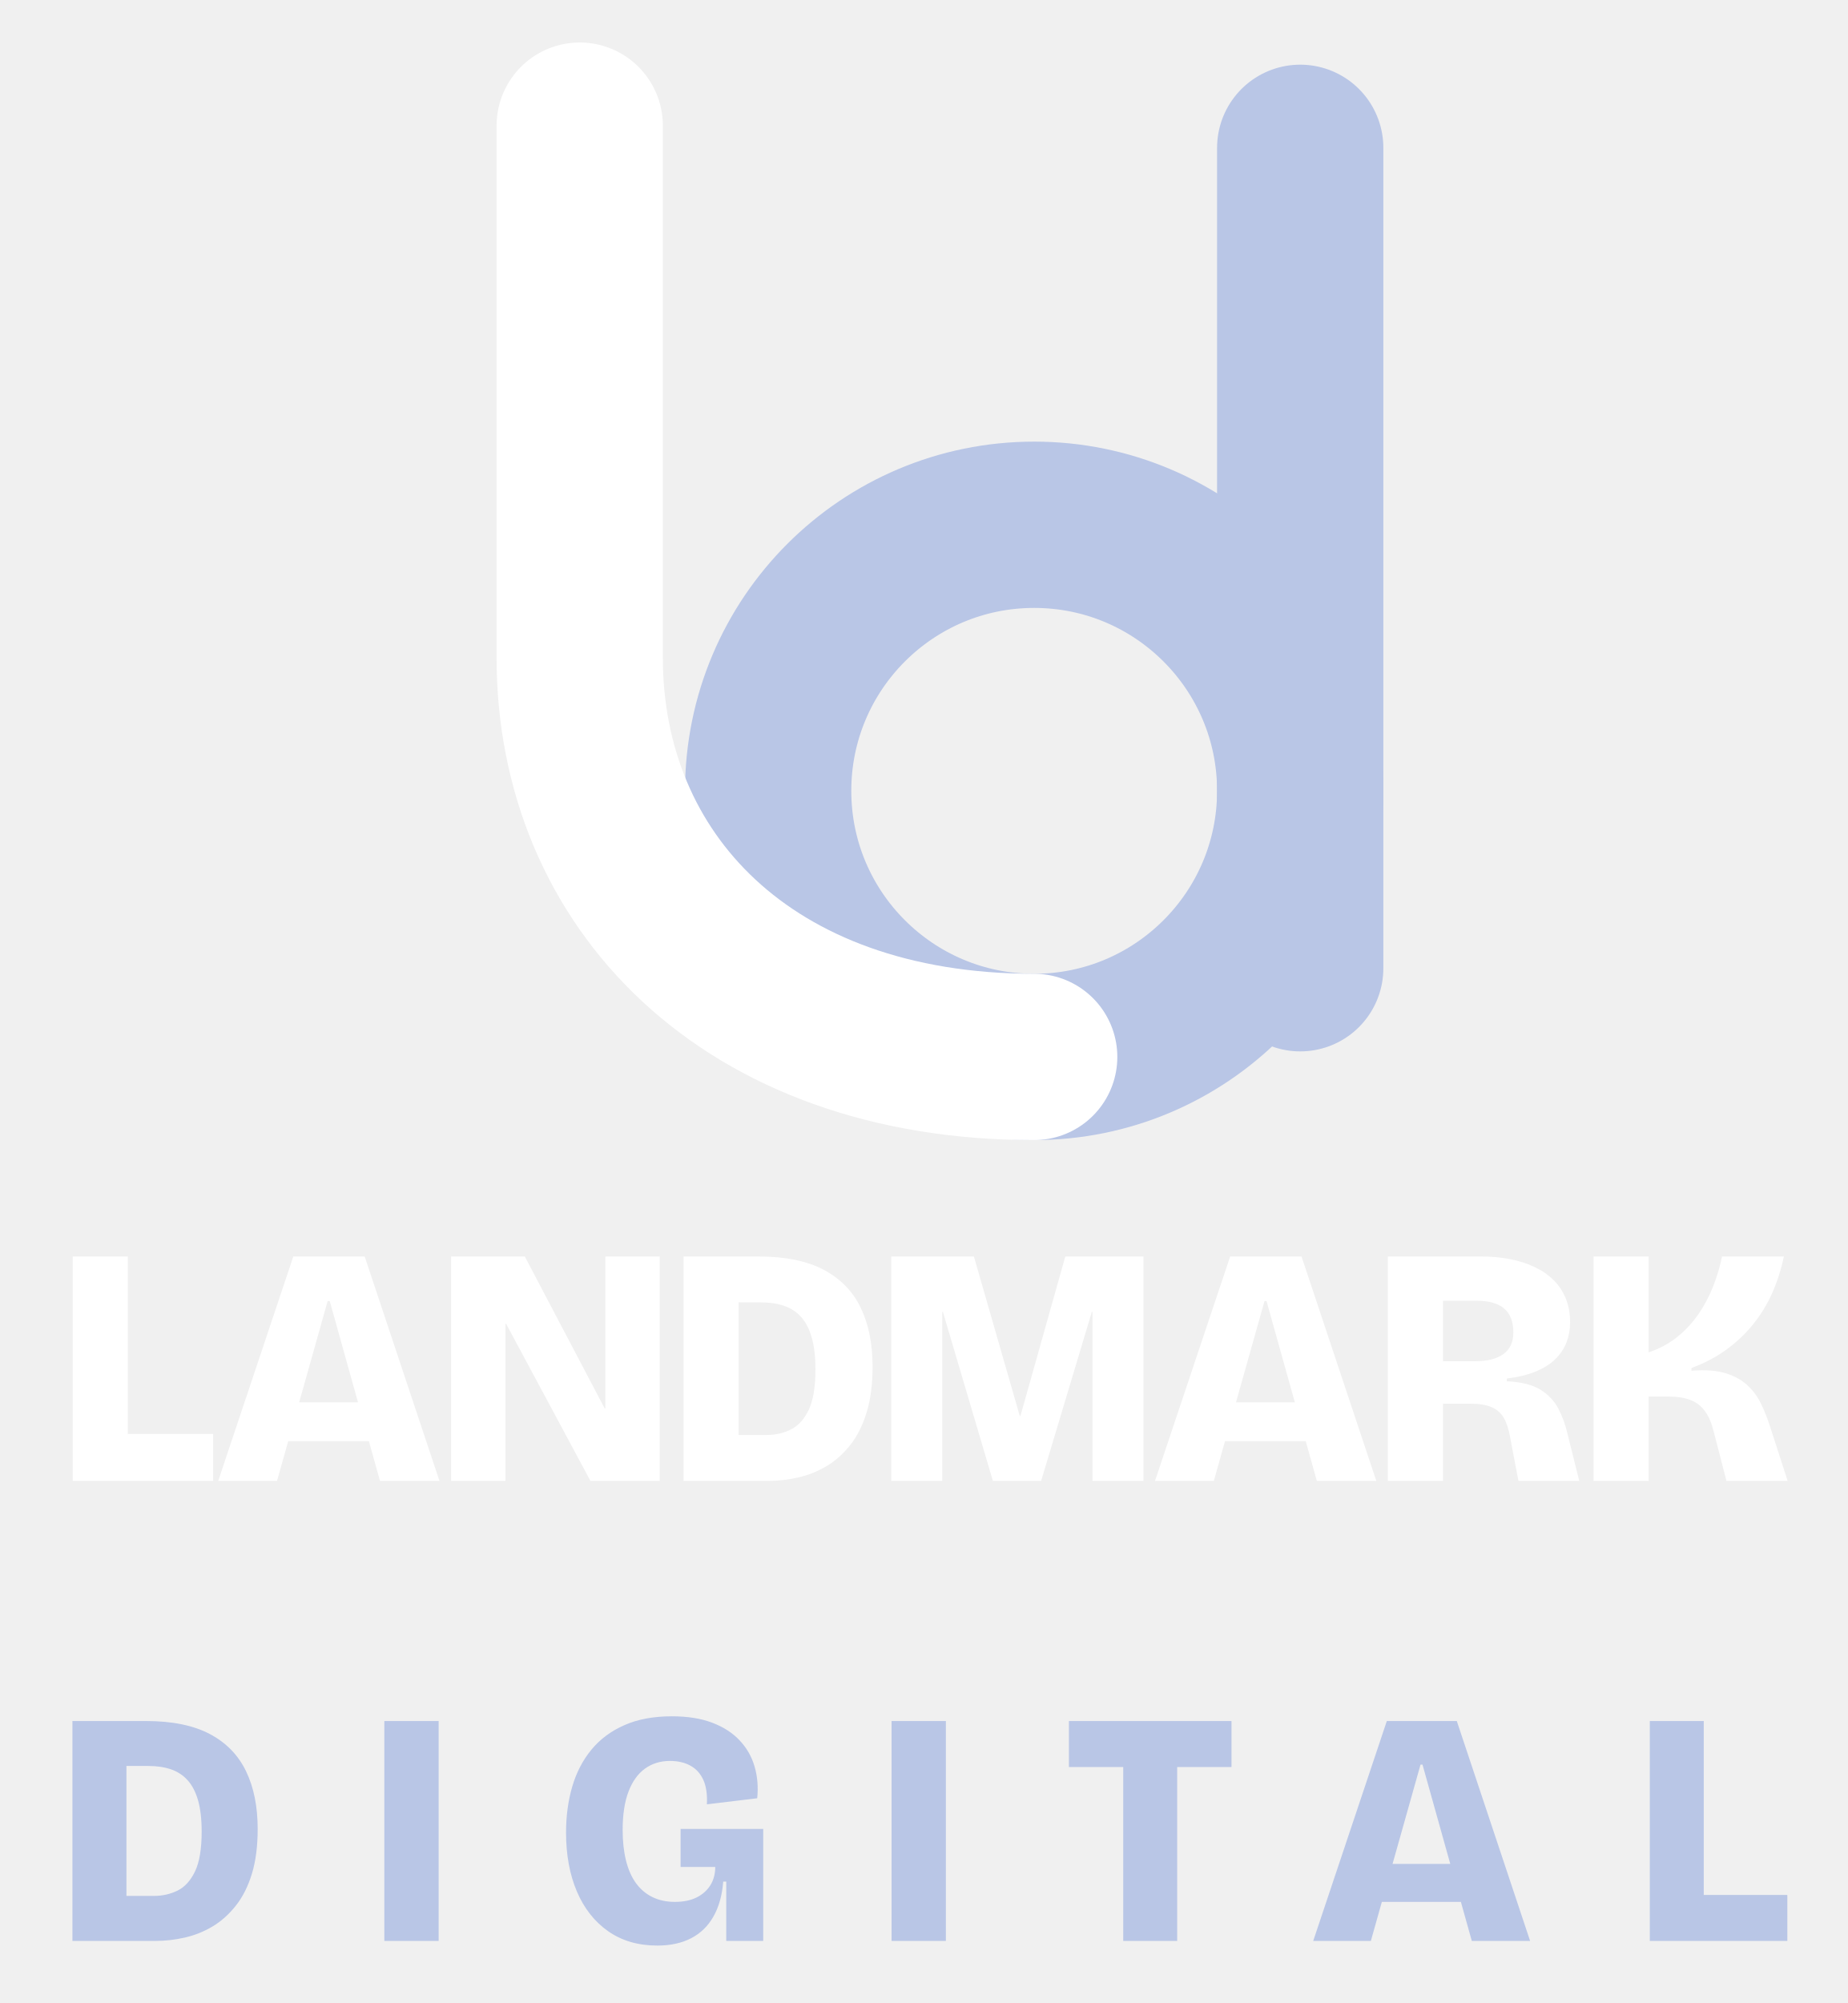
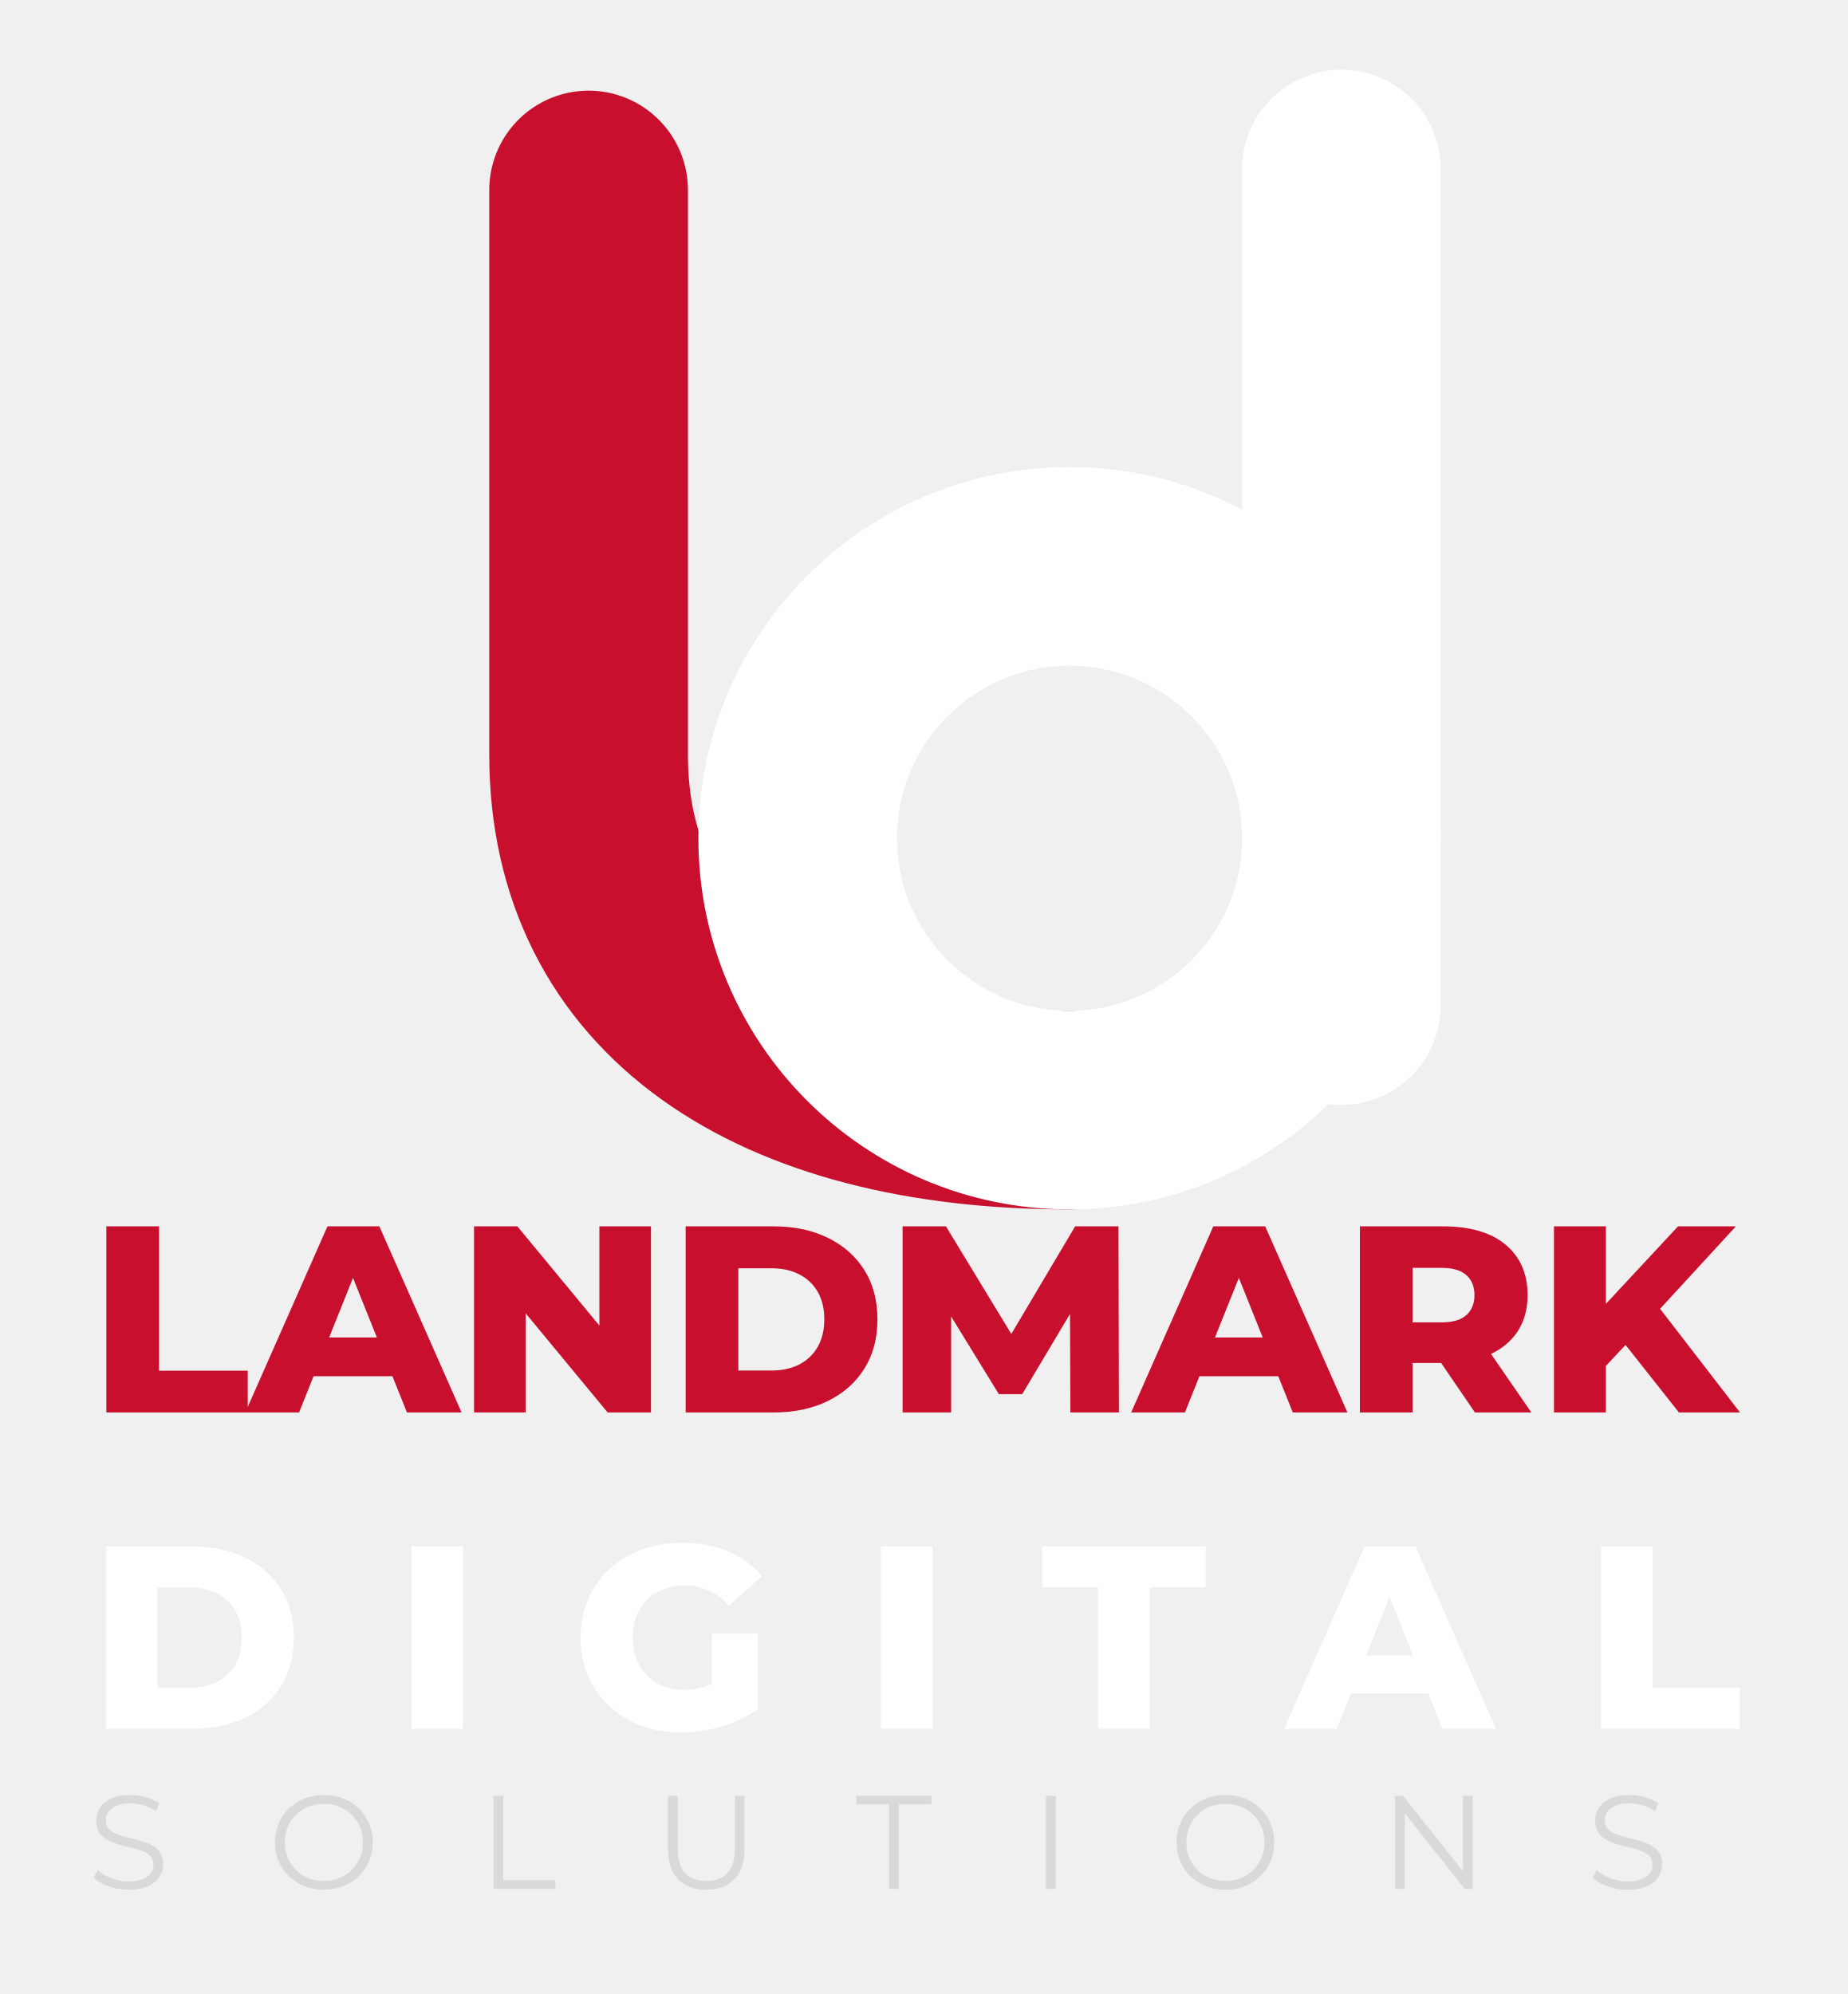
- <svg xmlns="http://www.w3.org/2000/svg" viewBox="0 0 250 271" width="250" height="271" role="img" aria-label="Landmark Digital">
-   <g transform="translate(8,8)">
-     <g transform="translate(41.95,0.00) scale(1.5)">
-       <path d="M84 8 V 82" fill="none" stroke="#B9C6E6" stroke-width="15" stroke-linecap="round" />
-       <circle cx="60" cy="66" r="24" fill="none" stroke="#B9C6E6" stroke-width="15" />
-       <path d="M19 6 V 54 C19 74 34 90 60 90" fill="none" stroke="#FFFFFF" stroke-width="15" stroke-linecap="round" stroke-linejoin="round" />
+ <svg xmlns="http://www.w3.org/2000/svg" viewBox="0 0 417 450" width="417" height="450" role="img" aria-label="Landmark Digital">
+   <g transform="translate(24,24)">
+     <g transform="translate(71.08,0.00) scale(2.3596)">
+       <path d="M16 8 V 62 C16 84 34 96 62 96" fill="none" stroke="#C8102E" stroke-width="19" stroke-linecap="round" stroke-linejoin="round" />
+       <path d="M88 6 V 86" fill="none" stroke="#FFFFFF" stroke-width="19" stroke-linecap="round" />
+       <circle cx="62" cy="70" r="26" fill="none" stroke="#FFFFFF" stroke-width="19" />
    </g>
-     <g transform="translate(0,192.36)">
-       <path d="M1.84 0V-30.36H9.29V0H1.84ZM3.13 0V-6.35H20.84V0H3.13ZM21.53 0 31.69 -30.36H41.35L51.47 0H43.42L36.62 -24.33H36.34L29.49 0H21.53ZM27.28 -5.38V-10.63H46.64V-5.38H27.28ZM53.04 0V-30.36H63.02L73.83 -9.8H73.92V-30.36H81.28V0H71.9L60.49 -21.25H60.4V0H53.04ZM87.91 0V-6.21H95.77Q97.52 -6.21 99.01 -6.95Q100.51 -7.68 101.43 -9.59Q102.35 -11.5 102.35 -15.09Q102.35 -17.66 101.84 -19.41Q101.34 -21.16 100.39 -22.2Q99.45 -23.23 98.09 -23.69Q96.74 -24.15 94.99 -24.15H87.91V-30.36H94.67Q100.05 -30.36 103.45 -28.57Q106.86 -26.77 108.47 -23.44Q110.08 -20.1 110.08 -15.46Q110.08 -11.87 109.27 -9.25Q108.47 -6.62 107.04 -4.83Q105.62 -3.04 103.82 -1.98Q102.03 -0.92 100 -0.46Q97.98 0 96 0H87.91ZM84.5 0V-30.36H91.95V0H84.5ZM112.61 0V-30.36H123.79L130 -8.79H130.09L136.16 -30.36H146.74V0H139.84V-22.86H139.75L132.89 0H126.36L119.6 -22.86H119.51V0H112.61ZM148.3 0 158.47 -30.36H168.13L178.25 0H170.2L163.39 -24.33H163.12L156.26 0H148.3ZM154.05 -5.38V-10.63H173.42V-5.38H154.05ZM179.81 0V-30.36H192.42Q194.44 -30.36 196.26 -30.02Q198.08 -29.67 199.57 -28.98Q201.07 -28.29 202.17 -27.23Q203.27 -26.17 203.87 -24.72Q204.47 -23.28 204.47 -21.44Q204.47 -20.01 203.99 -18.75Q203.5 -17.48 202.47 -16.47Q201.43 -15.46 199.8 -14.79Q198.17 -14.12 195.91 -13.85V-13.48Q198.86 -13.34 200.47 -12.33Q202.08 -11.32 202.88 -9.78Q203.69 -8.23 204.1 -6.44L205.71 0H197.48L196.33 -6.03Q196.05 -7.59 195.48 -8.56Q194.9 -9.52 193.84 -9.98Q192.79 -10.44 191.04 -10.44H187.27V0H179.81ZM187.27 -16.19H191.59Q194.12 -16.19 195.45 -17.16Q196.79 -18.12 196.79 -20.1Q196.79 -22.26 195.55 -23.32Q194.3 -24.38 191.77 -24.38H187.27V-16.19ZM207.64 0V-30.36H215.1V-17.39Q217.3 -18.12 218.98 -19.48Q220.66 -20.84 221.86 -22.59Q223.05 -24.33 223.84 -26.34Q224.62 -28.34 225.03 -30.36H233.4Q232.85 -27.74 231.82 -25.41Q230.78 -23.09 229.22 -21.16Q227.65 -19.23 225.58 -17.73Q223.51 -16.24 220.89 -15.27V-14.9Q223.7 -15.13 225.54 -14.56Q227.38 -13.98 228.53 -12.88Q229.68 -11.78 230.34 -10.37Q231.01 -8.97 231.47 -7.54L233.91 0H225.63L223.88 -6.76Q223.47 -8.42 222.71 -9.45Q221.95 -10.49 220.75 -10.95Q219.56 -11.41 217.72 -11.41H215.1V0H207.64Z" fill="#FFFFFF" />
-       <path d="M5.14 62.24V56.15H12.85Q14.56 56.15 16.03 55.43Q17.49 54.71 18.39 52.84Q19.29 50.97 19.29 47.45Q19.29 44.93 18.8 43.21Q18.3 41.5 17.38 40.49Q16.45 39.47 15.12 39.02Q13.79 38.57 12.08 38.57H5.14V32.49H11.77Q17.04 32.49 20.38 34.24Q23.71 36 25.29 39.27Q26.87 42.54 26.87 47.09Q26.87 50.61 26.08 53.18Q25.29 55.75 23.89 57.5Q22.49 59.26 20.74 60.3Q18.98 61.34 17 61.79Q15.01 62.24 13.07 62.24H5.14ZM1.8 62.24V32.49H9.11V62.24H1.8ZM44.01 62.24V32.49H51.36V62.24H44.01ZM80.95 62.87Q77.07 62.87 74.3 60.93Q71.53 58.99 70.06 55.54Q68.6 52.09 68.6 47.59Q68.6 44.25 69.43 41.39Q70.26 38.53 72.02 36.38Q73.78 34.24 76.49 33.05Q79.19 31.85 82.93 31.85Q86.09 31.85 88.36 32.71Q90.64 33.57 92.08 35.1Q93.53 36.63 94.11 38.64Q94.7 40.64 94.47 42.94L87.66 43.76Q87.76 41.73 87.17 40.44Q86.58 39.16 85.43 38.53Q84.28 37.89 82.66 37.89Q80.72 37.89 79.28 38.93Q77.84 39.97 77.05 42.04Q76.26 44.12 76.26 47.23Q76.26 49.53 76.71 51.35Q77.16 53.18 78.06 54.42Q78.96 55.66 80.29 56.31Q81.62 56.96 83.34 56.96Q85.05 56.96 86.27 56.36Q87.48 55.75 88.14 54.69Q88.79 53.63 88.79 52.23H84.1V47.09H95.28V52.68V62.24H90.28V54.21H89.87Q89.65 57.01 88.54 58.95Q87.44 60.89 85.52 61.88Q83.61 62.87 80.95 62.87ZM112.65 62.24V32.49H120V62.24H112.65ZM144 62.24V32.49H151.3V62.24H144ZM136.65 38.71V32.49H158.65V38.71H136.65ZM169.71 62.24 179.67 32.49H189.14L199.06 62.24H191.17L184.5 38.39H184.23L177.51 62.24H169.71ZM175.34 56.96V51.82H194.32V56.96H175.34ZM215.26 62.24V32.49H222.56V62.24H215.26ZM216.52 62.24V56.02H233.87V62.24H216.52Z" fill="#B9C6E6" />
+     <g transform="translate(-4.22,294.76)">
+       <path d="M4.22 0V-42H16.11V-9.42H36.13V0H4.22ZM35.58 0 54.12 -42H65.83L84.39 0H72.06L57.55 -36.19H62.22L47.71 0H35.58ZM45.72 -8.18 48.78 -16.92H69.29L72.37 -8.18H45.72ZM87.2 0V-42H96.98L120.11 -14.02H115.49V-42H127.13V0H117.35L94.22 -27.98H98.84V0H87.2ZM134.96 0V-42H154.82Q161.77 -42 167.04 -39.42Q172.32 -36.84 175.28 -32.15Q178.24 -27.47 178.24 -21Q178.24 -14.58 175.28 -9.87Q172.32 -5.16 167.04 -2.58Q161.77 0 154.82 0H134.96ZM146.85 -9.46H154.3Q157.91 -9.46 160.59 -10.83Q163.27 -12.2 164.76 -14.81Q166.25 -17.41 166.25 -21Q166.25 -24.65 164.76 -27.22Q163.27 -29.8 160.59 -31.17Q157.91 -32.54 154.3 -32.54H146.85V-9.46ZM183.92 0V-42H193.7L211.06 -13.43H205.91L222.86 -42H232.64L232.74 0H221.79L221.69 -25.35H223.56L210.91 -4.13H205.64L192.61 -25.35H194.87V0H183.92ZM235.5 0 254.04 -42H265.75L284.31 0H271.98L257.47 -36.19H262.14L247.63 0H235.5ZM245.64 -8.18 248.7 -16.92H269.21L272.29 -8.18H245.64ZM287.12 0V-42H305.87Q315.08 -42 320.03 -37.84Q324.97 -33.68 324.97 -26.48Q324.97 -21.71 322.7 -18.26Q320.42 -14.82 316.24 -12.99Q312.05 -11.16 306.28 -11.16H293.71L299.01 -16.16V0H287.12ZM313.08 0 302.65 -15.28H315.28L325.82 0H313.08ZM299.01 -14.86 293.71 -20.33H305.58Q309.31 -20.33 311.14 -21.96Q312.98 -23.6 312.98 -26.48Q312.98 -29.37 311.14 -31Q309.31 -32.63 305.58 -32.63H293.71L299.01 -38.11V-14.86ZM341.53 -9.32 340.88 -22.62 358.92 -42H371.98L354.03 -22.48L347.42 -15.61L341.53 -9.32ZM330.92 0V-42H342.64V0H330.92ZM359.12 0 345.42 -17.33 353.16 -25.61 372.91 0H359.12Z" fill="#C8102E" />
+       <path d="M4.14 71.4V30.24H23.6Q30.41 30.24 35.58 32.77Q40.75 35.29 43.65 39.89Q46.55 44.48 46.55 50.82Q46.55 57.12 43.65 61.73Q40.75 66.35 35.58 68.87Q30.41 71.4 23.6 71.4H4.14ZM15.79 62.13H23.09Q26.63 62.13 29.25 60.79Q31.88 59.44 33.34 56.89Q34.8 54.34 34.8 50.82Q34.8 47.24 33.34 44.72Q31.88 42.2 29.25 40.85Q26.63 39.51 23.09 39.51H15.79V62.13ZM73.07 71.4V30.24H84.72V71.4H73.07ZM133.95 72.21Q129.03 72.21 124.88 70.65Q120.73 69.1 117.68 66.22Q114.63 63.35 112.94 59.44Q111.25 55.53 111.25 50.82Q111.25 46.11 112.94 42.2Q114.63 38.29 117.71 35.42Q120.79 32.54 124.98 30.99Q129.17 29.43 134.19 29.43Q139.98 29.43 144.56 31.36Q149.14 33.29 152.19 36.93L144.75 43.63Q142.64 41.33 140.19 40.18Q137.73 39.03 134.77 39.03Q132.13 39.03 129.96 39.87Q127.79 40.7 126.24 42.26Q124.69 43.82 123.85 45.98Q123 48.14 123 50.82Q123 53.41 123.85 55.58Q124.69 57.76 126.24 59.33Q127.79 60.9 129.91 61.75Q132.03 62.61 134.63 62.61Q137.24 62.61 139.69 61.75Q142.14 60.89 144.69 58.82L151.23 66.98Q147.67 69.53 143.05 70.87Q138.43 72.21 133.95 72.21ZM151.23 66.98 140.91 65.49V49.94H151.23V66.98ZM179.02 71.4V30.24H190.67V71.4H179.02ZM228.04 71.4V39.47H215.42V30.24H252.31V39.47H239.69V71.4H228.04ZM270.01 71.4 288.18 30.24H299.65L317.85 71.4H305.76L291.54 35.93H296.11L281.89 71.4H270.01ZM279.94 63.39 282.94 54.81H303.04L306.06 63.39H279.94ZM341.55 71.4V30.24H353.2V62.17H372.82V71.4H341.55Z" fill="#FFFFFF" />
+       <path d="M9.22 107.71Q6.86 107.71 4.72 106.94Q2.59 106.17 1.4 104.96L2.28 103.26Q3.4 104.35 5.27 105.08Q7.14 105.82 9.21 105.82Q11.18 105.82 12.43 105.32Q13.67 104.83 14.26 103.98Q14.86 103.14 14.86 102.11Q14.86 100.88 14.15 100.13Q13.45 99.39 12.3 98.95Q11.15 98.51 9.78 98.19Q8.4 97.87 7.02 97.48Q5.64 97.1 4.49 96.48Q3.34 95.86 2.64 94.81Q1.93 93.77 1.93 92.1Q1.93 90.55 2.75 89.24Q3.57 87.93 5.28 87.13Q6.98 86.33 9.65 86.33Q11.43 86.33 13.18 86.83Q14.92 87.33 16.18 88.21L15.41 89.97Q14.08 89.07 12.57 88.65Q11.05 88.22 9.64 88.22Q7.74 88.22 6.51 88.74Q5.27 89.26 4.69 90.11Q4.11 90.96 4.11 92.03Q4.11 93.27 4.82 94.02Q5.52 94.76 6.67 95.19Q7.82 95.62 9.2 95.95Q10.58 96.28 11.96 96.66Q13.33 97.05 14.48 97.66Q15.63 98.27 16.33 99.3Q17.04 100.33 17.04 101.97Q17.04 103.5 16.2 104.81Q15.37 106.12 13.63 106.92Q11.9 107.71 9.22 107.71ZM53.32 107.71Q50.95 107.71 48.93 106.91Q46.91 106.1 45.42 104.66Q43.93 103.21 43.1 101.27Q42.28 99.33 42.28 97.02Q42.28 94.71 43.1 92.77Q43.93 90.83 45.42 89.38Q46.91 87.93 48.93 87.13Q50.94 86.33 53.32 86.33Q55.7 86.33 57.71 87.13Q59.71 87.92 61.2 89.37Q62.69 90.82 63.52 92.76Q64.34 94.71 64.34 97.02Q64.34 99.33 63.52 101.28Q62.69 103.22 61.2 104.67Q59.71 106.12 57.71 106.91Q55.7 107.71 53.32 107.71ZM53.32 105.73Q55.21 105.73 56.81 105.08Q58.42 104.43 59.61 103.25Q60.8 102.06 61.47 100.48Q62.13 98.9 62.13 97.01Q62.13 95.13 61.47 93.56Q60.81 91.98 59.61 90.8Q58.42 89.61 56.81 88.96Q55.21 88.31 53.32 88.31Q51.43 88.31 49.82 88.96Q48.21 89.61 47.01 90.8Q45.82 91.98 45.15 93.56Q44.49 95.14 44.49 97.01Q44.49 98.89 45.15 100.47Q45.82 102.06 47.01 103.25Q48.2 104.44 49.82 105.08Q51.43 105.73 53.32 105.73ZM91.6 107.52V86.52H93.8V105.59H105.56V107.52H91.6ZM139.61 107.71Q135.59 107.71 133.28 105.39Q130.98 103.07 130.98 98.54V86.52H133.18V98.46Q133.18 102.19 134.86 103.96Q136.55 105.73 139.63 105.73Q142.7 105.73 144.39 103.96Q146.07 102.19 146.07 98.46V86.52H148.24V98.54Q148.24 103.07 145.93 105.39Q143.63 107.71 139.61 107.71ZM180.86 107.52V88.45H173.47V86.52H190.45V88.45H183.06V107.52H180.86ZM216.28 107.52V86.52H218.48V107.52H216.28ZM256.78 107.71Q254.41 107.71 252.39 106.91Q250.37 106.1 248.88 104.66Q247.39 103.21 246.56 101.27Q245.74 99.33 245.74 97.02Q245.74 94.71 246.56 92.77Q247.39 90.83 248.88 89.38Q250.37 87.93 252.39 87.13Q254.4 86.33 256.78 86.33Q259.16 86.33 261.16 87.13Q263.17 87.92 264.66 89.37Q266.15 90.82 266.98 92.76Q267.8 94.71 267.8 97.02Q267.8 99.33 266.98 101.28Q266.15 103.22 264.66 104.67Q263.17 106.12 261.16 106.91Q259.16 107.71 256.78 107.71ZM256.78 105.73Q258.67 105.73 260.27 105.08Q261.88 104.43 263.07 103.25Q264.26 102.06 264.92 100.48Q265.59 98.9 265.59 97.01Q265.59 95.13 264.93 93.56Q264.27 91.98 263.07 90.8Q261.88 89.61 260.27 88.96Q258.67 88.31 256.78 88.31Q254.89 88.31 253.28 88.96Q251.67 89.61 250.47 90.8Q249.28 91.98 248.61 93.56Q247.95 95.14 247.95 97.01Q247.95 98.89 248.61 100.47Q249.27 102.06 250.47 103.25Q251.66 104.44 253.28 105.08Q254.89 105.73 256.78 105.73ZM295.06 107.52V86.52H296.88L311.36 104.77H310.4V86.52H312.6V107.52H310.78L296.3 89.27H297.26V107.52H295.06ZM347.52 107.71Q345.16 107.71 343.02 106.94Q340.89 106.17 339.7 104.96L340.58 103.26Q341.71 104.35 343.57 105.08Q345.44 105.82 347.51 105.82Q349.49 105.82 350.73 105.32Q351.97 104.83 352.56 103.98Q353.16 103.14 353.16 102.11Q353.16 100.88 352.46 100.13Q351.75 99.39 350.6 98.95Q349.46 98.51 348.08 98.19Q346.7 97.87 345.32 97.48Q343.94 97.1 342.79 96.48Q341.64 95.86 340.94 94.81Q340.23 93.77 340.23 92.1Q340.23 90.55 341.05 89.24Q341.87 87.93 343.58 87.13Q345.29 86.33 347.95 86.33Q349.73 86.33 351.48 86.83Q353.22 87.33 354.48 88.21L353.71 89.97Q352.38 89.07 350.87 88.65Q349.36 88.22 347.95 88.22Q346.05 88.22 344.81 88.74Q343.57 89.26 342.99 90.11Q342.42 90.96 342.42 92.03Q342.42 93.27 343.12 94.02Q343.82 94.76 344.97 95.19Q346.12 95.62 347.5 95.95Q348.88 96.28 350.26 96.66Q351.64 97.05 352.79 97.66Q353.93 98.27 354.64 99.3Q355.34 100.33 355.34 101.97Q355.34 103.5 354.51 104.81Q353.67 106.12 351.94 106.92Q350.2 107.71 347.52 107.71Z" fill="#D9D9D9" />
    </g>
  </g>
</svg>
